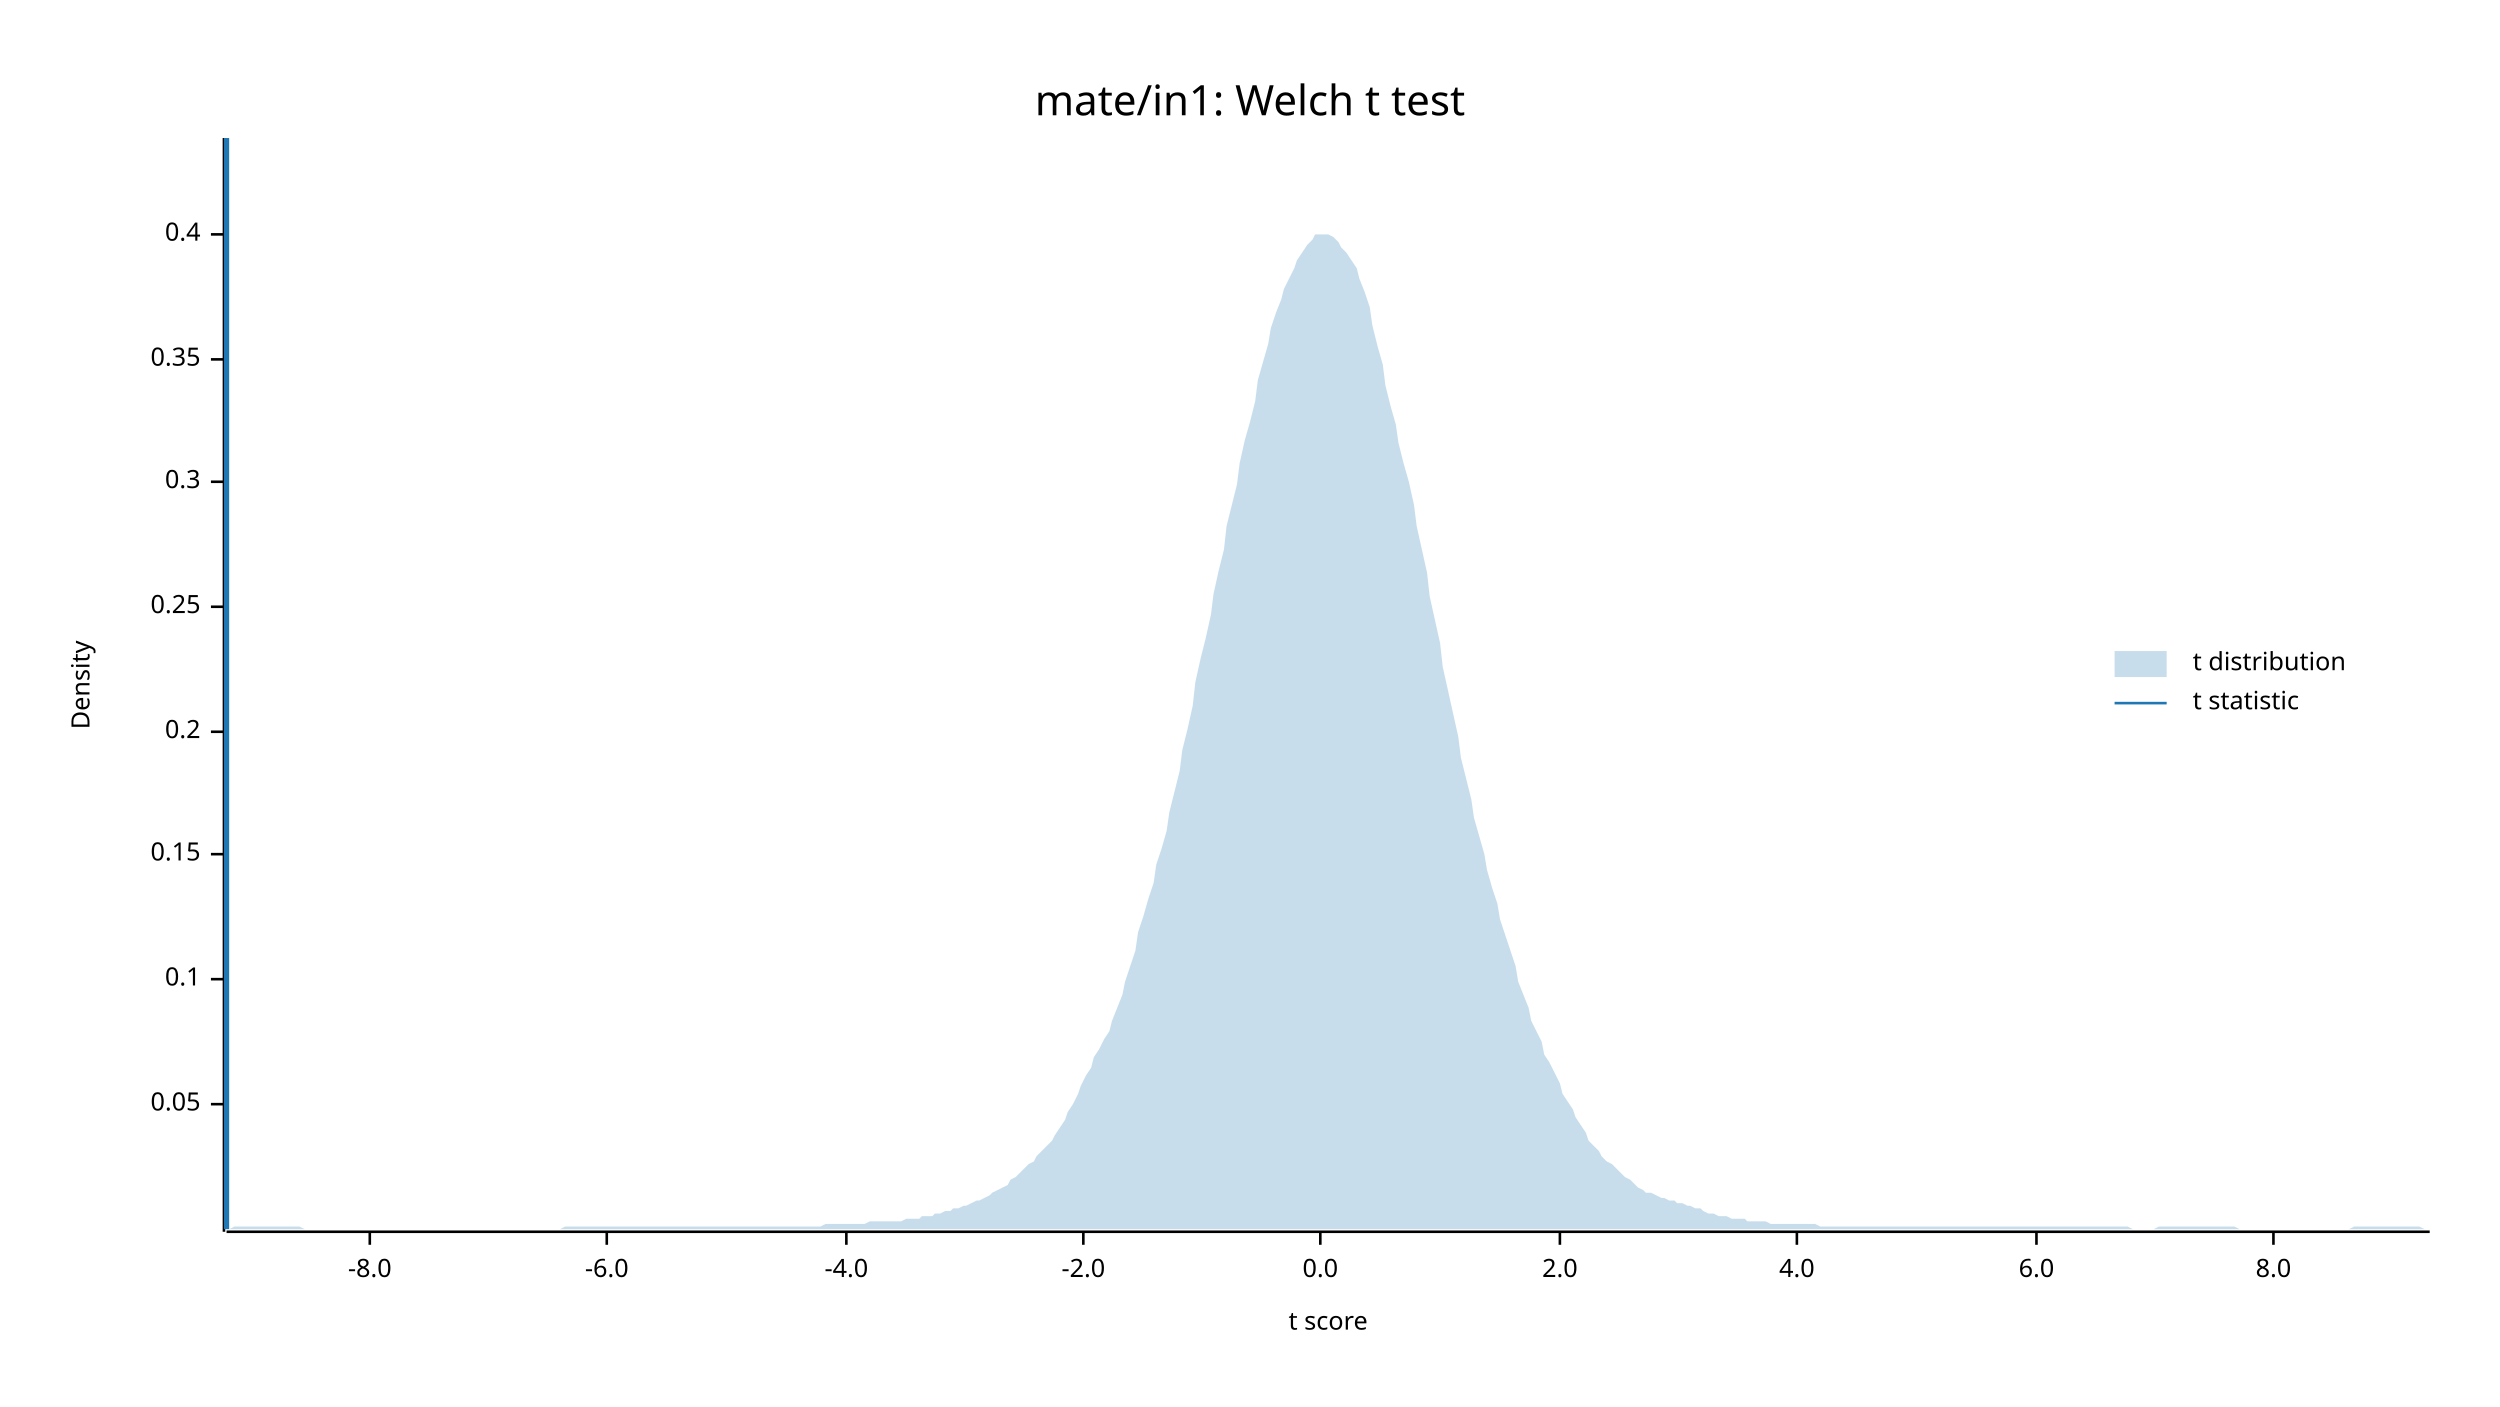
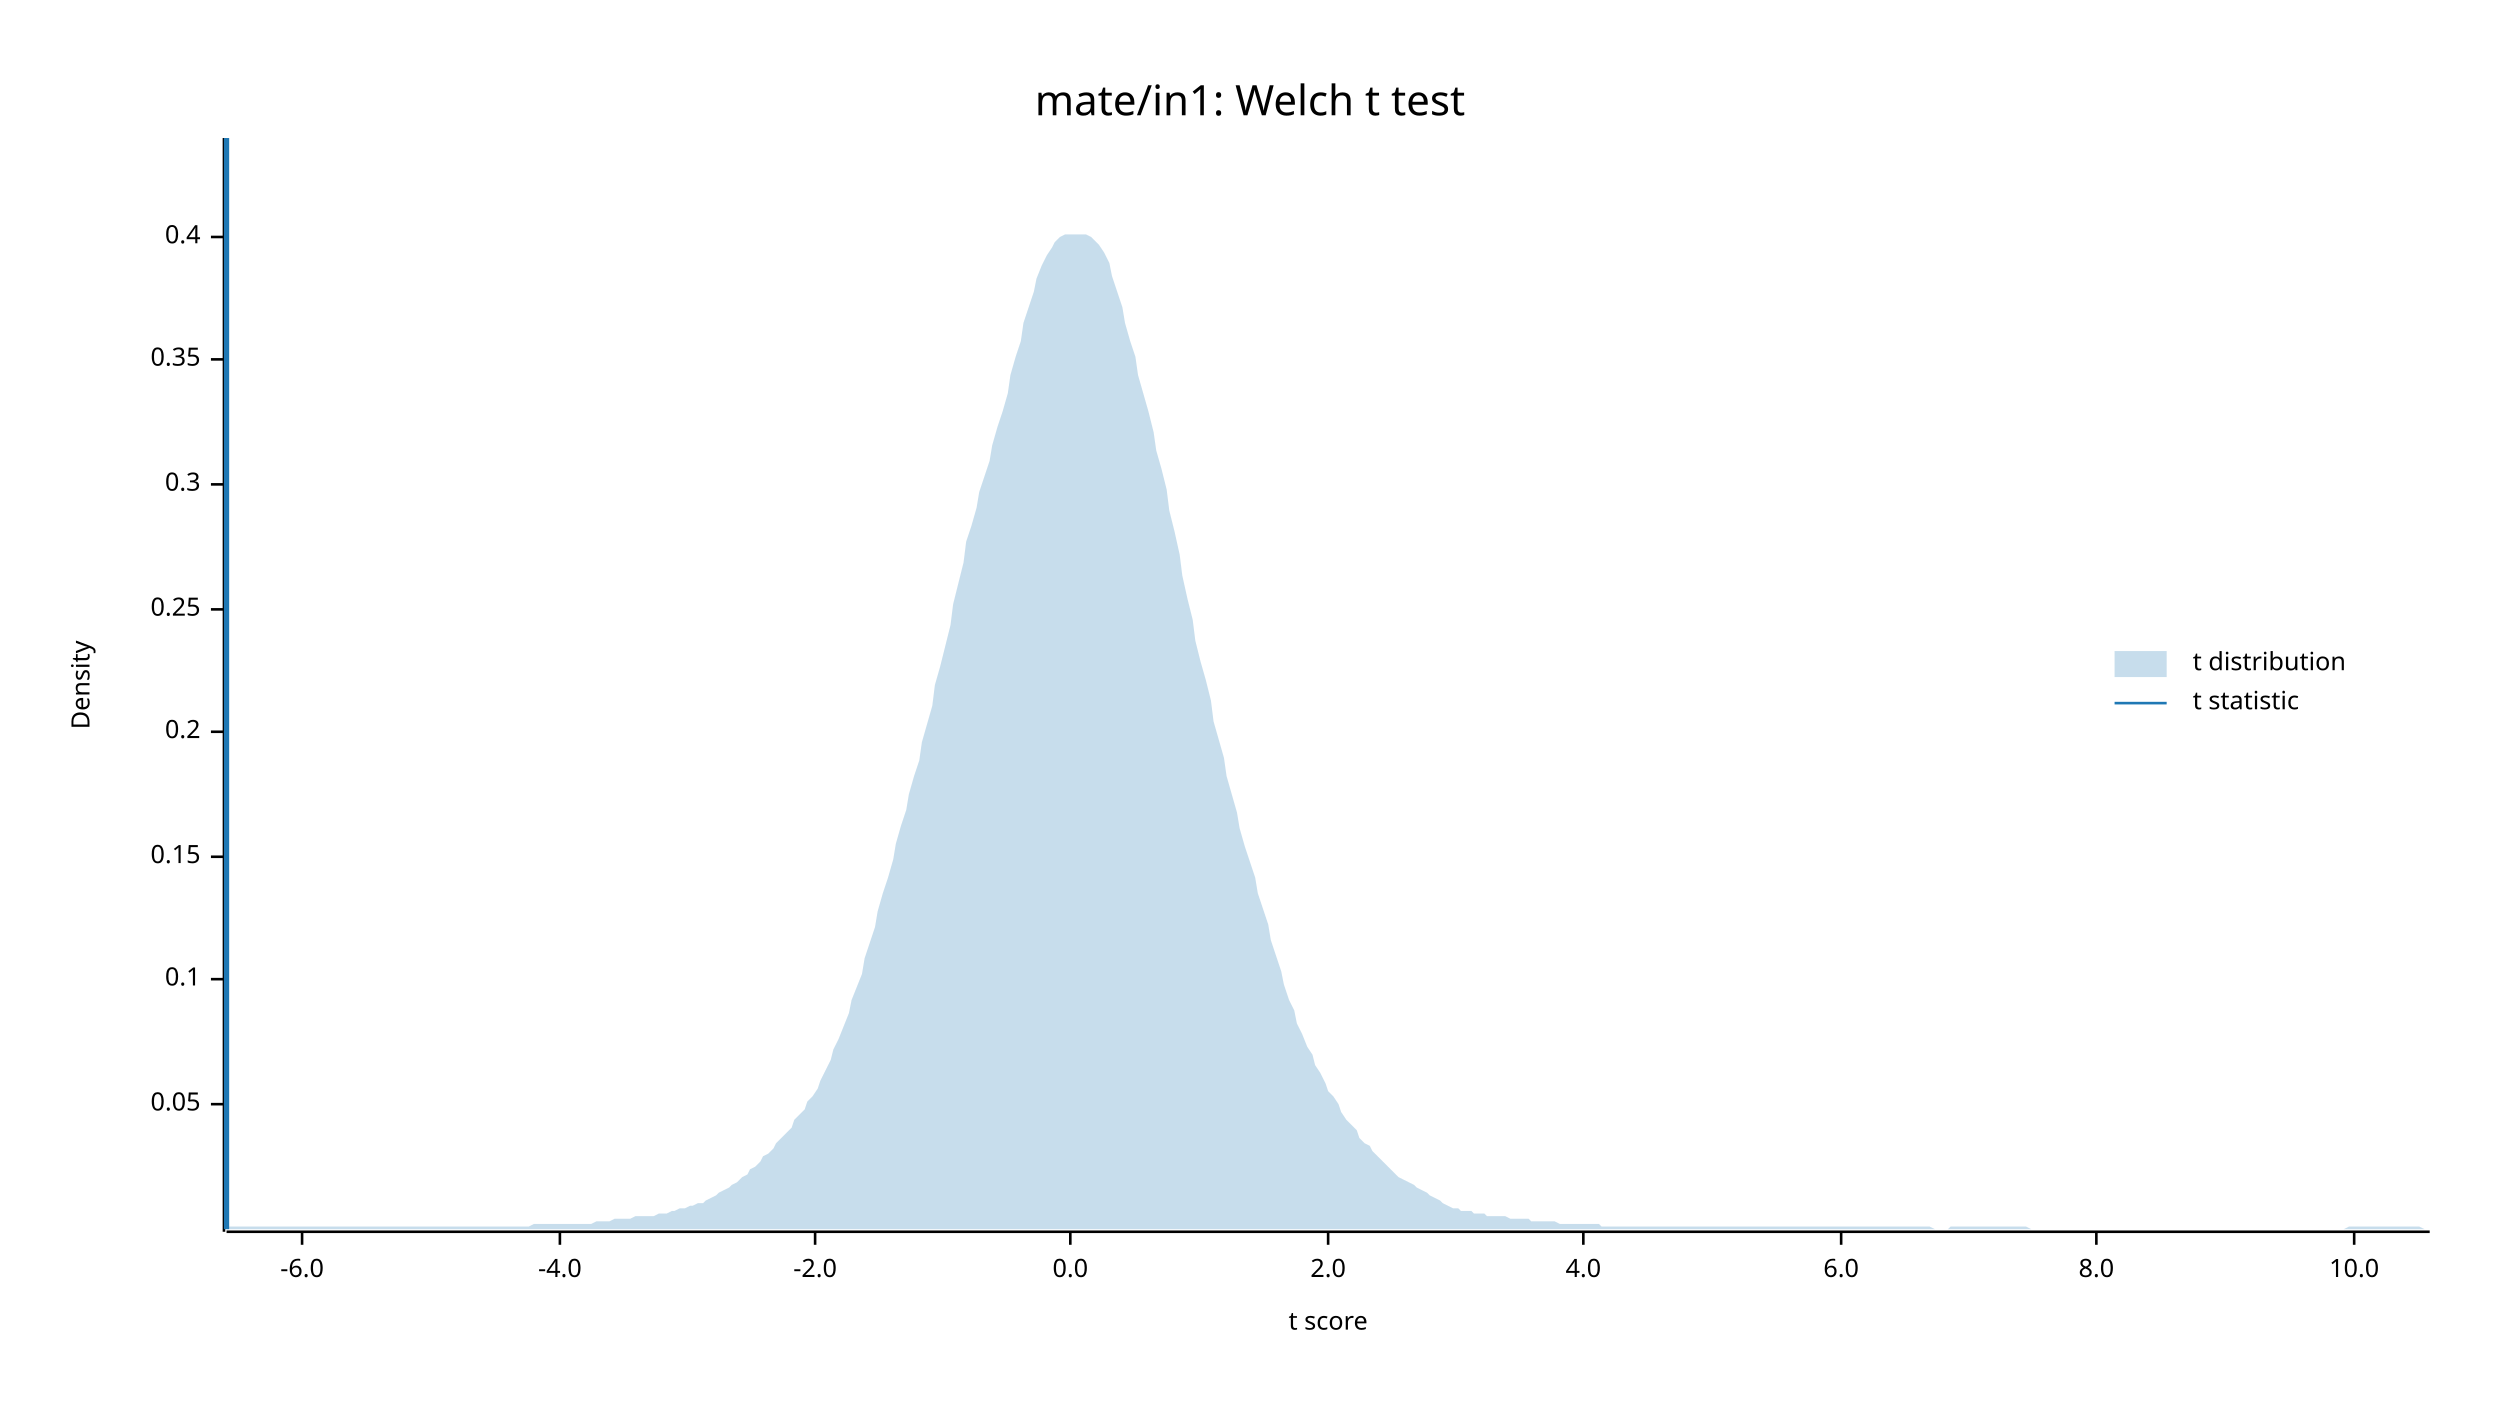
<svg xmlns="http://www.w3.org/2000/svg" width="960" height="540" viewBox="0 0 960 540">
  <text x="480" y="32" dy="0.76em" text-anchor="middle" font-family="sans-serif" font-size="16.129" opacity="1" fill="#000000">
mate/in1: Welch t test
</text>
  <text x="27" y="263" dy="0.76em" text-anchor="middle" font-family="sans-serif" font-size="9.677" opacity="1" fill="#000000" transform="rotate(270, 27, 263)">
Density
</text>
  <text x="510" y="513" dy="-0.5ex" text-anchor="middle" font-family="sans-serif" font-size="9.677" opacity="1" fill="#000000">
t score
</text>
  <polyline fill="none" opacity="1" stroke="#000000" stroke-width="1" points="86,53 86,473 " />
  <text x="77" y="424" dy="0.5ex" text-anchor="end" font-family="sans-serif" font-size="9.677" opacity="1" fill="#000000">
0.05
</text>
  <polyline fill="none" opacity="1" stroke="#000000" stroke-width="1" points="81,424 86,424 " />
  <text x="77" y="376" dy="0.5ex" text-anchor="end" font-family="sans-serif" font-size="9.677" opacity="1" fill="#000000">
0.1
</text>
  <polyline fill="none" opacity="1" stroke="#000000" stroke-width="1" points="81,376 86,376 " />
-   <text x="77" y="328" dy="0.5ex" text-anchor="end" font-family="sans-serif" font-size="9.677" opacity="1" fill="#000000">
+   <text x="77" y="329" dy="0.5ex" text-anchor="end" font-family="sans-serif" font-size="9.677" opacity="1" fill="#000000">
0.15
</text>
-   <polyline fill="none" opacity="1" stroke="#000000" stroke-width="1" points="81,328 86,328 " />
+   <polyline fill="none" opacity="1" stroke="#000000" stroke-width="1" points="81,329 86,329 " />
  <text x="77" y="281" dy="0.5ex" text-anchor="end" font-family="sans-serif" font-size="9.677" opacity="1" fill="#000000">
0.2
</text>
  <polyline fill="none" opacity="1" stroke="#000000" stroke-width="1" points="81,281 86,281 " />
-   <text x="77" y="233" dy="0.5ex" text-anchor="end" font-family="sans-serif" font-size="9.677" opacity="1" fill="#000000">
+   <text x="77" y="234" dy="0.5ex" text-anchor="end" font-family="sans-serif" font-size="9.677" opacity="1" fill="#000000">
0.25
</text>
-   <polyline fill="none" opacity="1" stroke="#000000" stroke-width="1" points="81,233 86,233 " />
-   <text x="77" y="185" dy="0.5ex" text-anchor="end" font-family="sans-serif" font-size="9.677" opacity="1" fill="#000000">
+   <polyline fill="none" opacity="1" stroke="#000000" stroke-width="1" points="81,234 86,234 " />
+   <text x="77" y="186" dy="0.5ex" text-anchor="end" font-family="sans-serif" font-size="9.677" opacity="1" fill="#000000">
0.3
</text>
-   <polyline fill="none" opacity="1" stroke="#000000" stroke-width="1" points="81,185 86,185 " />
+   <polyline fill="none" opacity="1" stroke="#000000" stroke-width="1" points="81,186 86,186 " />
  <text x="77" y="138" dy="0.5ex" text-anchor="end" font-family="sans-serif" font-size="9.677" opacity="1" fill="#000000">
0.35
</text>
  <polyline fill="none" opacity="1" stroke="#000000" stroke-width="1" points="81,138 86,138 " />
-   <text x="77" y="90" dy="0.5ex" text-anchor="end" font-family="sans-serif" font-size="9.677" opacity="1" fill="#000000">
+   <text x="77" y="91" dy="0.5ex" text-anchor="end" font-family="sans-serif" font-size="9.677" opacity="1" fill="#000000">
0.4
</text>
-   <polyline fill="none" opacity="1" stroke="#000000" stroke-width="1" points="81,90 86,90 " />
+   <polyline fill="none" opacity="1" stroke="#000000" stroke-width="1" points="81,91 86,91 " />
  <polyline fill="none" opacity="1" stroke="#000000" stroke-width="1" points="87,473 933,473 " />
-   <text x="142" y="483" dy="0.76em" text-anchor="middle" font-family="sans-serif" font-size="9.677" opacity="1" fill="#000000">
- -8.0
- </text>
-   <polyline fill="none" opacity="1" stroke="#000000" stroke-width="1" points="142,473 142,478 " />
-   <text x="233" y="483" dy="0.76em" text-anchor="middle" font-family="sans-serif" font-size="9.677" opacity="1" fill="#000000">
+   <text x="116" y="483" dy="0.76em" text-anchor="middle" font-family="sans-serif" font-size="9.677" opacity="1" fill="#000000">
-6.0
</text>
-   <polyline fill="none" opacity="1" stroke="#000000" stroke-width="1" points="233,473 233,478 " />
-   <text x="325" y="483" dy="0.76em" text-anchor="middle" font-family="sans-serif" font-size="9.677" opacity="1" fill="#000000">
+   <polyline fill="none" opacity="1" stroke="#000000" stroke-width="1" points="116,473 116,478 " />
+   <text x="215" y="483" dy="0.76em" text-anchor="middle" font-family="sans-serif" font-size="9.677" opacity="1" fill="#000000">
-4.0
</text>
-   <polyline fill="none" opacity="1" stroke="#000000" stroke-width="1" points="325,473 325,478 " />
-   <text x="416" y="483" dy="0.76em" text-anchor="middle" font-family="sans-serif" font-size="9.677" opacity="1" fill="#000000">
+   <polyline fill="none" opacity="1" stroke="#000000" stroke-width="1" points="215,473 215,478 " />
+   <text x="313" y="483" dy="0.76em" text-anchor="middle" font-family="sans-serif" font-size="9.677" opacity="1" fill="#000000">
-2.0
</text>
-   <polyline fill="none" opacity="1" stroke="#000000" stroke-width="1" points="416,473 416,478 " />
-   <text x="507" y="483" dy="0.76em" text-anchor="middle" font-family="sans-serif" font-size="9.677" opacity="1" fill="#000000">
+   <polyline fill="none" opacity="1" stroke="#000000" stroke-width="1" points="313,473 313,478 " />
+   <text x="411" y="483" dy="0.76em" text-anchor="middle" font-family="sans-serif" font-size="9.677" opacity="1" fill="#000000">
0.0
</text>
-   <polyline fill="none" opacity="1" stroke="#000000" stroke-width="1" points="507,473 507,478 " />
-   <text x="599" y="483" dy="0.76em" text-anchor="middle" font-family="sans-serif" font-size="9.677" opacity="1" fill="#000000">
+   <polyline fill="none" opacity="1" stroke="#000000" stroke-width="1" points="411,473 411,478 " />
+   <text x="510" y="483" dy="0.76em" text-anchor="middle" font-family="sans-serif" font-size="9.677" opacity="1" fill="#000000">
2.0
</text>
-   <polyline fill="none" opacity="1" stroke="#000000" stroke-width="1" points="599,473 599,478 " />
-   <text x="690" y="483" dy="0.76em" text-anchor="middle" font-family="sans-serif" font-size="9.677" opacity="1" fill="#000000">
+   <polyline fill="none" opacity="1" stroke="#000000" stroke-width="1" points="510,473 510,478 " />
+   <text x="608" y="483" dy="0.76em" text-anchor="middle" font-family="sans-serif" font-size="9.677" opacity="1" fill="#000000">
4.0
</text>
-   <polyline fill="none" opacity="1" stroke="#000000" stroke-width="1" points="690,473 690,478 " />
-   <text x="782" y="483" dy="0.76em" text-anchor="middle" font-family="sans-serif" font-size="9.677" opacity="1" fill="#000000">
+   <polyline fill="none" opacity="1" stroke="#000000" stroke-width="1" points="608,473 608,478 " />
+   <text x="707" y="483" dy="0.76em" text-anchor="middle" font-family="sans-serif" font-size="9.677" opacity="1" fill="#000000">
6.0
</text>
-   <polyline fill="none" opacity="1" stroke="#000000" stroke-width="1" points="782,473 782,478 " />
-   <text x="873" y="483" dy="0.76em" text-anchor="middle" font-family="sans-serif" font-size="9.677" opacity="1" fill="#000000">
+   <polyline fill="none" opacity="1" stroke="#000000" stroke-width="1" points="707,473 707,478 " />
+   <text x="805" y="483" dy="0.76em" text-anchor="middle" font-family="sans-serif" font-size="9.677" opacity="1" fill="#000000">
8.0
</text>
-   <polyline fill="none" opacity="1" stroke="#000000" stroke-width="1" points="873,473 873,478 " />
-   <polygon opacity="0.25" fill="#1F78B4" points="87,472 88,472 90,471 92,471 93,471 95,471 97,471 98,471 100,471 102,471 103,471 105,471 107,471 109,471 110,471 112,471 114,471 115,471 117,472 119,472 120,472 122,472 124,472 125,472 127,472 129,472 131,472 132,472 134,472 136,472 137,472 139,472 141,472 142,472 144,472 146,472 148,472 149,472 151,472 153,472 154,472 156,472 158,472 159,472 161,472 163,472 164,472 166,472 168,472 170,472 171,472 173,472 175,472 176,472 178,472 180,472 181,472 183,472 185,472 187,472 188,472 190,472 192,472 193,472 195,472 197,472 198,472 200,472 202,472 203,472 205,472 207,472 209,472 210,472 212,472 214,472 215,472 217,471 219,471 220,471 222,471 224,471 226,471 227,471 229,471 231,471 232,471 234,471 236,471 237,471 239,471 241,471 242,471 244,471 246,471 248,471 249,471 251,471 253,471 254,471 256,471 258,471 259,471 261,471 263,471 265,471 266,471 268,471 270,471 271,471 273,471 275,471 276,471 278,471 280,471 281,471 283,471 285,471 287,471 288,471 290,471 292,471 293,471 295,471 297,471 298,471 300,471 302,471 304,471 305,471 307,471 309,471 310,471 312,471 314,471 315,471 317,470 319,470 320,470 322,470 324,470 326,470 327,470 329,470 331,470 332,470 334,469 336,469 337,469 339,469 341,469 343,469 344,469 346,469 348,468 349,468 351,468 353,468 354,467 356,467 358,467 359,466 361,466 363,465 365,465 366,464 368,464 370,463 371,463 373,462 375,461 376,461 378,460 380,459 381,458 383,457 385,456 387,455 388,453 390,452 392,450 393,449 395,447 397,446 398,444 400,442 402,440 404,438 405,436 407,433 409,430 410,427 412,424 414,420 415,417 417,413 419,410 420,406 422,403 424,399 426,396 427,392 429,387 431,382 432,377 434,371 436,365 437,358 439,352 441,345 443,339 444,332 446,326 448,319 449,312 451,304 453,296 454,288 456,280 458,271 459,262 461,253 463,245 465,236 466,228 468,219 470,211 471,202 473,194 475,186 476,178 478,169 480,162 482,154 483,146 485,139 487,132 488,126 490,120 492,115 493,111 495,107 497,103 498,100 500,97 502,94 504,92 505,90 507,90 509,90 510,90 512,91 514,93 515,95 517,97 519,100 521,103 522,107 524,112 526,118 527,125 529,133 531,140 532,148 534,156 536,163 537,170 539,178 541,185 543,194 544,202 546,211 548,220 549,229 551,238 553,247 554,256 556,265 558,274 560,283 561,291 563,299 565,307 566,314 568,321 570,328 571,334 573,341 575,347 576,353 578,359 580,365 582,371 583,377 585,382 587,387 588,392 590,396 592,400 593,405 595,408 597,412 599,416 600,420 602,423 604,426 605,429 607,432 609,435 610,438 612,440 614,442 615,444 617,446 619,447 621,449 622,450 624,452 626,453 627,454 629,456 631,457 632,458 634,458 636,459 638,460 639,460 641,461 643,461 644,462 646,462 648,463 649,463 651,464 653,464 654,465 656,466 658,466 660,467 661,467 663,467 665,468 666,468 668,468 670,468 671,469 673,469 675,469 676,469 678,469 680,470 682,470 683,470 685,470 687,470 688,470 690,470 692,470 693,470 695,470 697,470 699,471 700,471 702,471 704,471 705,471 707,471 709,471 710,471 712,471 714,471 715,471 717,471 719,471 721,471 722,471 724,471 726,471 727,471 729,471 731,471 732,471 734,471 736,471 738,471 739,471 741,471 743,471 744,471 746,471 748,471 749,471 751,471 753,471 754,471 756,471 758,471 760,471 761,471 763,471 765,471 766,471 768,471 770,471 771,471 773,471 775,471 777,471 778,471 780,471 782,471 783,471 785,471 787,471 788,471 790,471 792,471 793,471 795,471 797,471 799,471 800,471 802,471 804,471 805,471 807,471 809,471 810,471 812,471 814,471 816,471 817,471 819,472 821,472 822,472 824,472 826,472 827,472 829,471 831,471 832,471 834,471 836,471 838,471 839,471 841,471 843,471 844,471 846,471 848,471 849,471 851,471 853,471 855,471 856,471 858,471 860,472 861,472 863,472 865,472 866,472 868,472 870,472 871,472 873,472 875,472 877,472 878,472 880,472 882,472 883,472 885,472 887,472 888,472 890,472 892,472 894,472 895,472 897,472 899,472 900,472 902,472 904,471 905,471 907,471 909,471 910,471 912,471 914,471 916,471 917,471 919,471 921,471 922,471 924,471 926,471 927,471 929,471 931,472 933,472 933,472 87,472 " />
+   <polyline fill="none" opacity="1" stroke="#000000" stroke-width="1" points="805,473 805,478 " />
+   <text x="904" y="483" dy="0.76em" text-anchor="middle" font-family="sans-serif" font-size="9.677" opacity="1" fill="#000000">
+ 10.0
+ </text>
+   <polyline fill="none" opacity="1" stroke="#000000" stroke-width="1" points="904,473 904,478 " />
+   <polygon opacity="0.25" fill="#1F78B4" points="87,472 88,471 90,471 92,471 93,471 95,471 97,471 98,471 100,471 102,471 103,471 105,471 107,471 109,471 110,471 112,471 114,471 115,471 117,471 119,471 120,471 122,471 124,471 125,471 127,471 129,471 131,471 132,471 134,471 136,471 137,471 139,471 141,471 142,471 144,471 146,471 148,471 149,471 151,471 153,471 154,471 156,471 158,471 159,471 161,471 163,471 164,471 166,471 168,471 170,471 171,471 173,471 175,471 176,471 178,471 180,471 181,471 183,471 185,471 187,471 188,471 190,471 192,471 193,471 195,471 197,471 198,471 200,471 202,471 203,471 205,470 207,470 209,470 210,470 212,470 214,470 215,470 217,470 219,470 220,470 222,470 224,470 226,470 227,470 229,469 231,469 232,469 234,469 236,468 237,468 239,468 241,468 242,468 244,467 246,467 248,467 249,467 251,467 253,466 254,466 256,466 258,465 259,465 261,464 263,464 265,463 266,463 268,462 270,462 271,461 273,460 275,459 276,458 278,457 280,456 281,455 283,454 285,452 287,451 288,449 290,448 292,446 293,444 295,443 297,441 298,439 300,437 302,435 304,433 305,430 307,428 309,426 310,423 312,421 314,418 315,415 317,411 319,407 320,403 322,399 324,394 326,389 327,384 329,379 331,374 332,368 334,362 336,356 337,350 339,343 341,337 343,330 344,324 346,317 348,311 349,305 351,298 353,292 354,285 356,278 358,271 359,263 361,256 363,248 365,240 366,232 368,224 370,216 371,208 373,202 375,195 376,189 378,183 380,177 381,171 383,164 385,158 387,151 388,144 390,137 392,131 393,124 395,118 397,112 398,107 400,102 402,98 404,95 405,93 407,91 409,90 410,90 412,90 414,90 415,90 417,90 419,91 420,92 422,94 424,97 426,101 427,106 429,112 431,118 432,124 434,131 436,137 437,144 439,151 441,158 443,166 444,173 446,180 448,188 449,196 451,204 453,213 454,221 456,230 458,238 459,246 461,254 463,261 465,269 466,277 468,284 470,291 471,298 473,305 475,312 476,318 478,325 480,331 482,337 483,343 485,349 487,355 488,361 490,367 492,373 493,378 495,384 497,388 498,393 500,397 502,402 504,405 505,409 507,412 509,416 510,419 512,421 514,424 515,427 517,430 519,432 521,434 522,437 524,439 526,440 527,442 529,444 531,446 532,447 534,449 536,451 537,452 539,453 541,454 543,455 544,456 546,457 548,458 549,459 551,460 553,461 554,462 556,463 558,464 560,464 561,465 563,465 565,465 566,466 568,466 570,466 571,467 573,467 575,467 576,467 578,467 580,468 582,468 583,468 585,468 587,468 588,469 590,469 592,469 593,469 595,469 597,469 599,470 600,470 602,470 604,470 605,470 607,470 609,470 610,470 612,470 614,470 615,471 617,471 619,471 621,471 622,471 624,471 626,471 627,471 629,471 631,471 632,471 634,471 636,471 638,471 639,471 641,471 643,471 644,471 646,471 648,471 649,471 651,471 653,471 654,471 656,471 658,471 660,471 661,471 663,471 665,471 666,471 668,471 670,471 671,471 673,471 675,471 676,471 678,471 680,471 682,471 683,471 685,471 687,471 688,471 690,471 692,471 693,471 695,471 697,471 699,471 700,471 702,471 704,471 705,471 707,471 709,471 710,471 712,471 714,471 715,471 717,471 719,471 721,471 722,471 724,471 726,471 727,471 729,471 731,471 732,471 734,471 736,471 738,471 739,471 741,471 743,472 744,472 746,472 748,472 749,471 751,471 753,471 754,471 756,471 758,471 760,471 761,471 763,471 765,471 766,471 768,471 770,471 771,471 773,471 775,471 777,471 778,471 780,472 782,472 783,472 785,472 787,472 788,472 790,472 792,472 793,472 795,472 797,472 799,472 800,472 802,472 804,472 805,472 807,472 809,472 810,472 812,472 814,472 816,472 817,472 819,472 821,472 822,472 824,472 826,472 827,472 829,472 831,472 832,472 834,472 836,472 838,472 839,472 841,472 843,472 844,472 846,472 848,472 849,472 851,472 853,472 855,472 856,472 858,472 860,472 861,472 863,472 865,472 866,472 868,472 870,472 871,472 873,472 875,472 877,472 878,472 880,472 882,472 883,472 885,472 887,472 888,472 890,472 892,472 894,472 895,472 897,472 899,472 900,472 902,471 904,471 905,471 907,471 909,471 910,471 912,471 914,471 916,471 917,471 919,471 921,471 922,471 924,471 926,471 927,471 929,471 931,472 933,472 933,472 87,472 " />
  <polyline fill="none" opacity="1" stroke="#1F78B4" stroke-width="2" points="87,472 87,53 " />
  <text x="842" y="250" dy="0.76em" text-anchor="start" font-family="sans-serif" font-size="9.677" opacity="1" fill="#000000">
t distribution
</text>
  <text x="842" y="265" dy="0.76em" text-anchor="start" font-family="sans-serif" font-size="9.677" opacity="1" fill="#000000">
t statistic
</text>
  <rect x="812" y="250" width="20" height="10" opacity="0.25" fill="#1F78B4" stroke="none" />
  <polyline fill="none" opacity="1" stroke="#1F78B4" stroke-width="1" points="812,270 832,270 " />
</svg>
